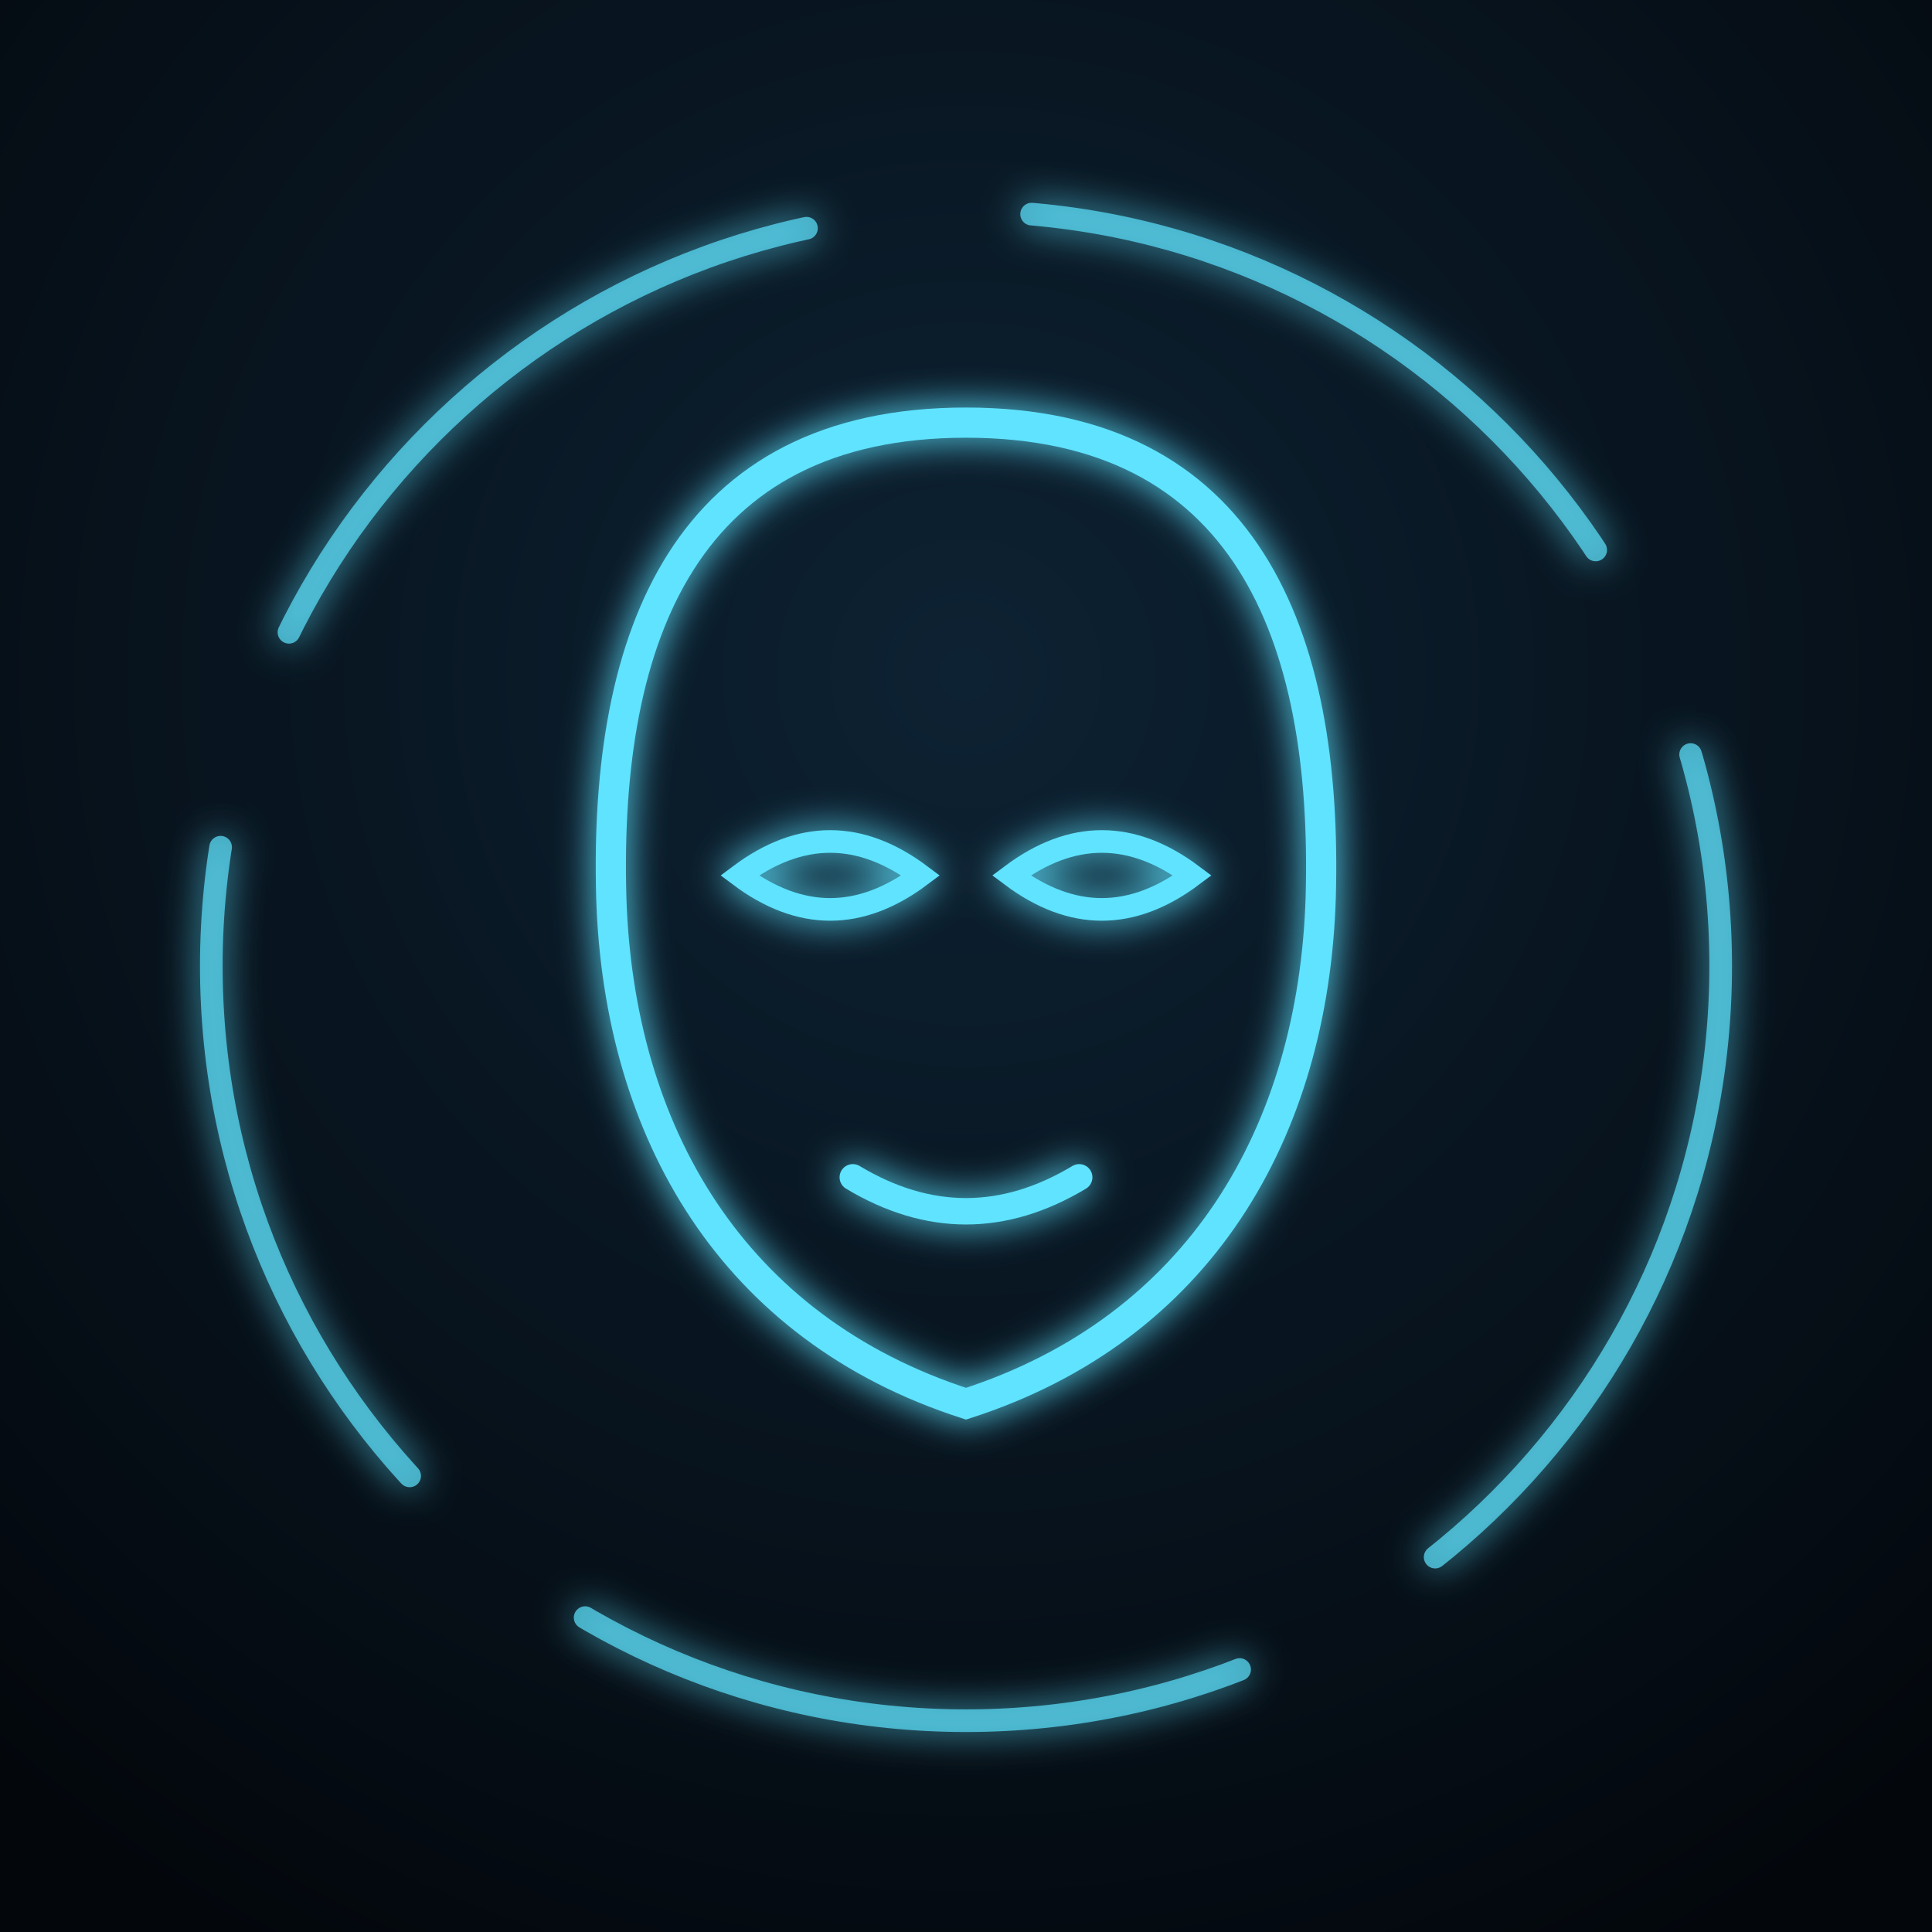
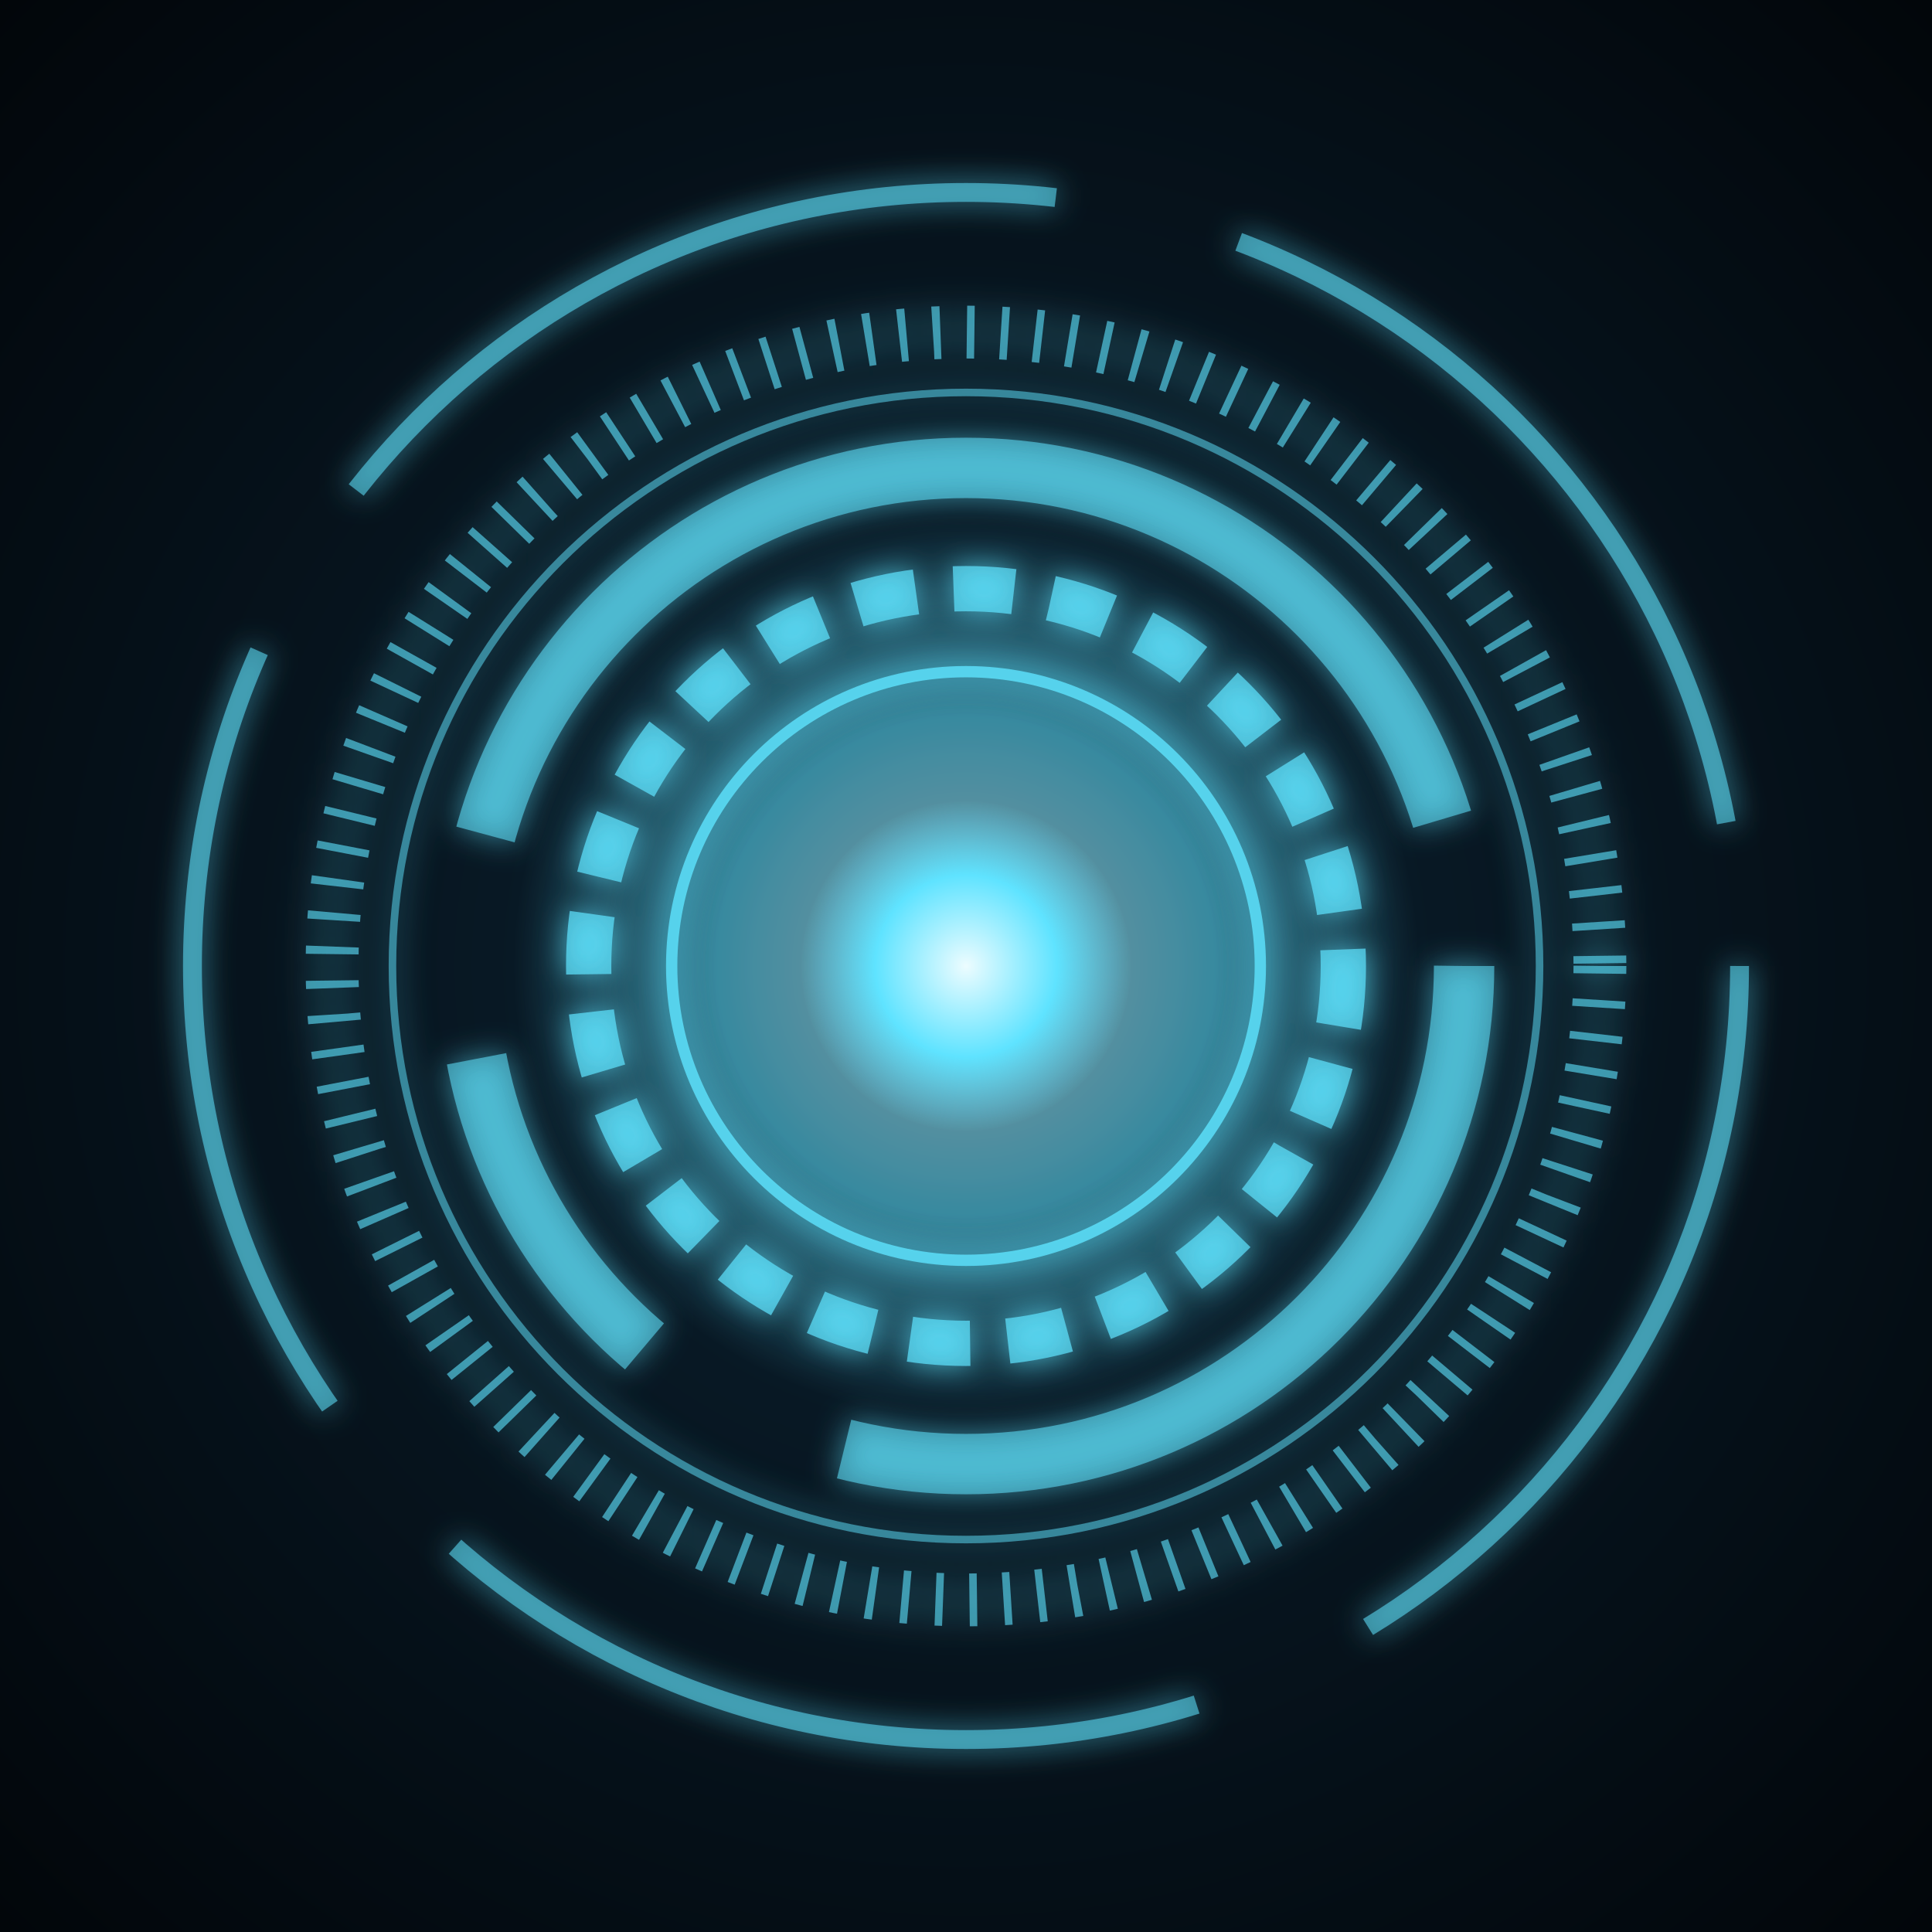
<svg xmlns="http://www.w3.org/2000/svg" viewBox="0 0 512 512">
  <defs>
-     <radialGradient id="bg" cx="50%" cy="35%" r="75%">
-       <stop offset="0" stop-color="#0d2233" />
-       <stop offset="1" stop-color="#03070c" />
+     <radialGradient id="bg" cx="50%" cy="50%" r="70%">
+       <stop offset="0" stop-color="#0b2232" />
+       <stop offset="1" stop-color="#02060a" />
+     </radialGradient>
+     <radialGradient id="core" cx="50%" cy="50%" r="50%">
+       <stop offset="0" stop-color="#ecfcff" />
+       <stop offset=".55" stop-color="#5fe3ff" />
+       <stop offset="1" stop-color="#5fe3ff" stop-opacity="0" />
    </radialGradient>
    <filter id="glow">
-       <feGaussianBlur stdDeviation="5" result="b" />
+       <feGaussianBlur stdDeviation="4" result="b" />
      <feMerge>
        <feMergeNode in="b" />
        <feMergeNode in="SourceGraphic" />
      </feMerge>
    </filter>
  </defs>
  <rect width="512" height="512" fill="url(#bg)" />
-   <g fill="none" stroke="#5fe3ff" stroke-linecap="round" filter="url(#glow)">
-     <circle cx="256" cy="256" r="200" stroke-width="6" stroke-dasharray="180 60" opacity=".7" />
-     <path d="M256 112 C330 112 352 168 350 238 C348 300 318 352 256 372 C194 352 164 300 162 238 C160 168 182 112 256 112 Z" stroke-width="8" />
-     <path d="M196 232 Q220 214 244 232 Q220 250 196 232 Z M268 232 Q292 214 316 232 Q292 250 268 232 Z" stroke-width="6" />
-     <path d="M226 312 Q256 330 286 312" stroke-width="7" />
+   <circle cx="256" cy="256" r="120" fill="url(#core)" opacity=".55" />
+   <circle cx="256" cy="256" r="44" fill="url(#core)" />
+   <g fill="none" stroke="#5fe3ff" filter="url(#glow)" stroke-linecap="butt">
+     <circle cx="256" cy="256" r="78" stroke-width="3" opacity=".8" />
+     <circle cx="256" cy="256" r="100" stroke-width="12" stroke-dasharray="16 10" opacity=".7" />
+     <circle cx="256" cy="256" r="132" stroke-width="16" stroke-dasharray="240 60 90 60 340 40" opacity=".55" />
+     <circle cx="256" cy="256" r="152" stroke-width="2" opacity=".5" />
+     <circle cx="256" cy="256" r="168" stroke-width="14" stroke-dasharray="2 7" opacity=".6" />
+     <circle cx="256" cy="256" r="205" stroke-width="5" stroke-dasharray="210 50" opacity=".55" />
  </g>
</svg>
